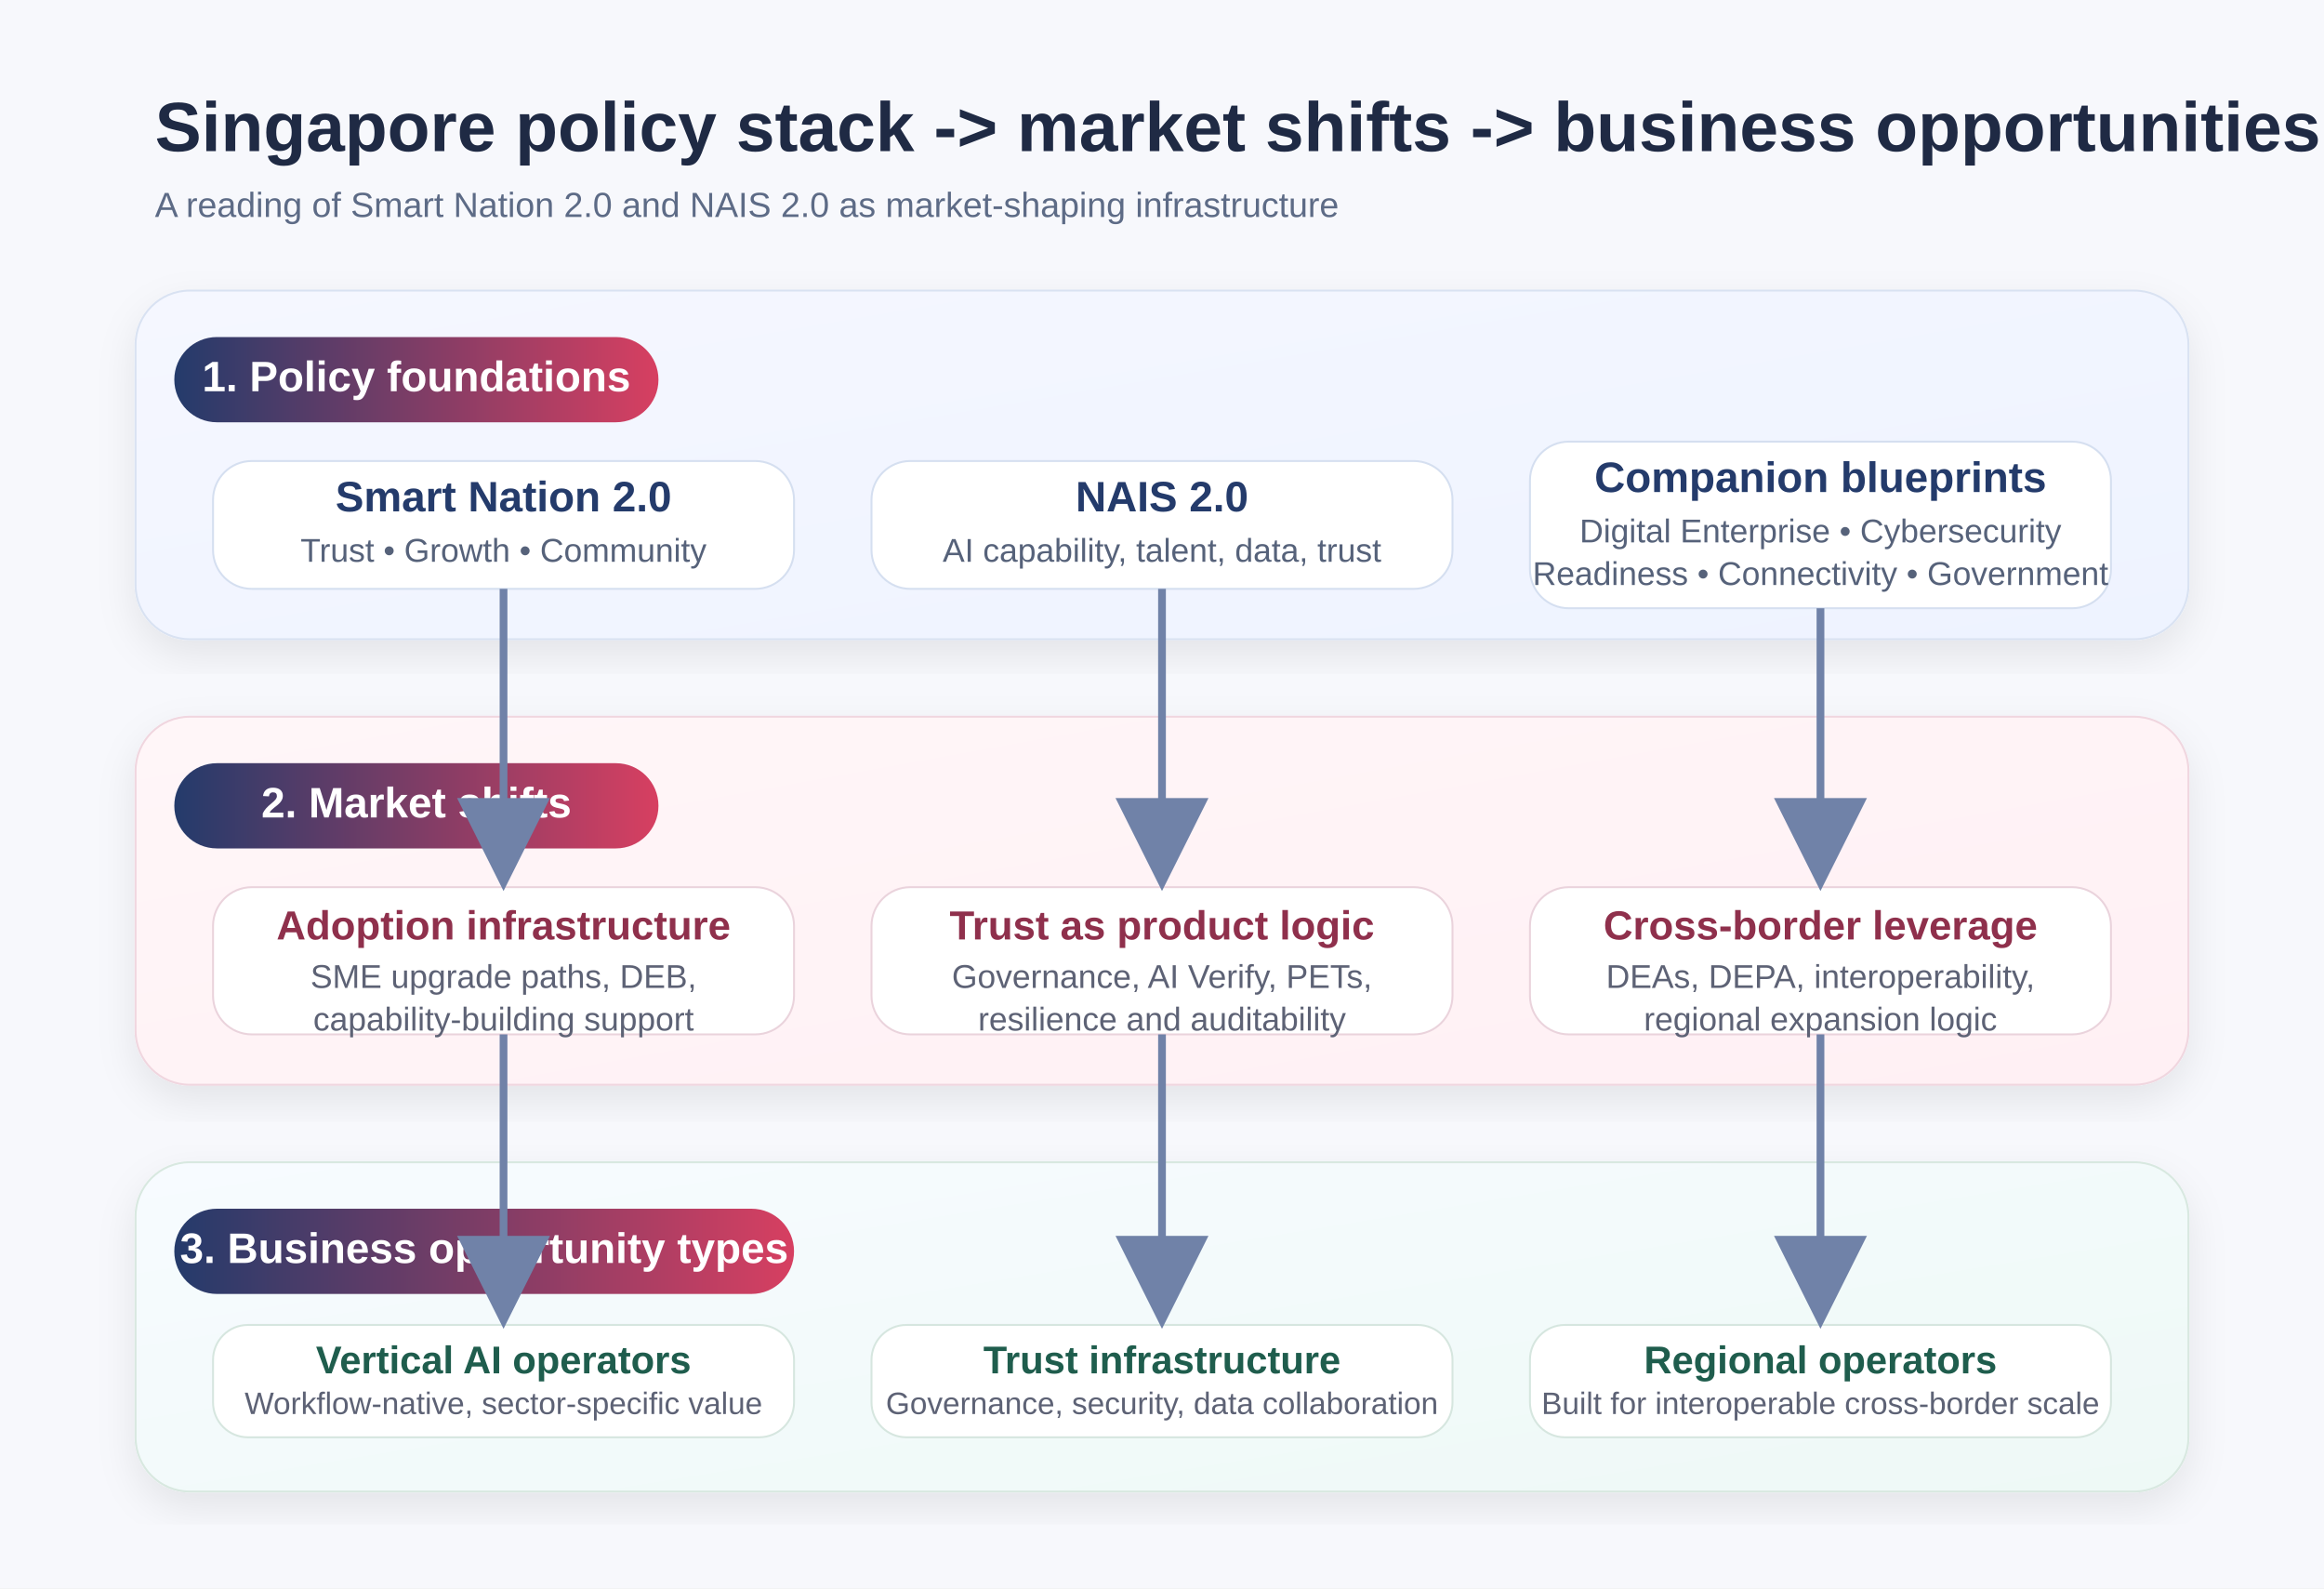
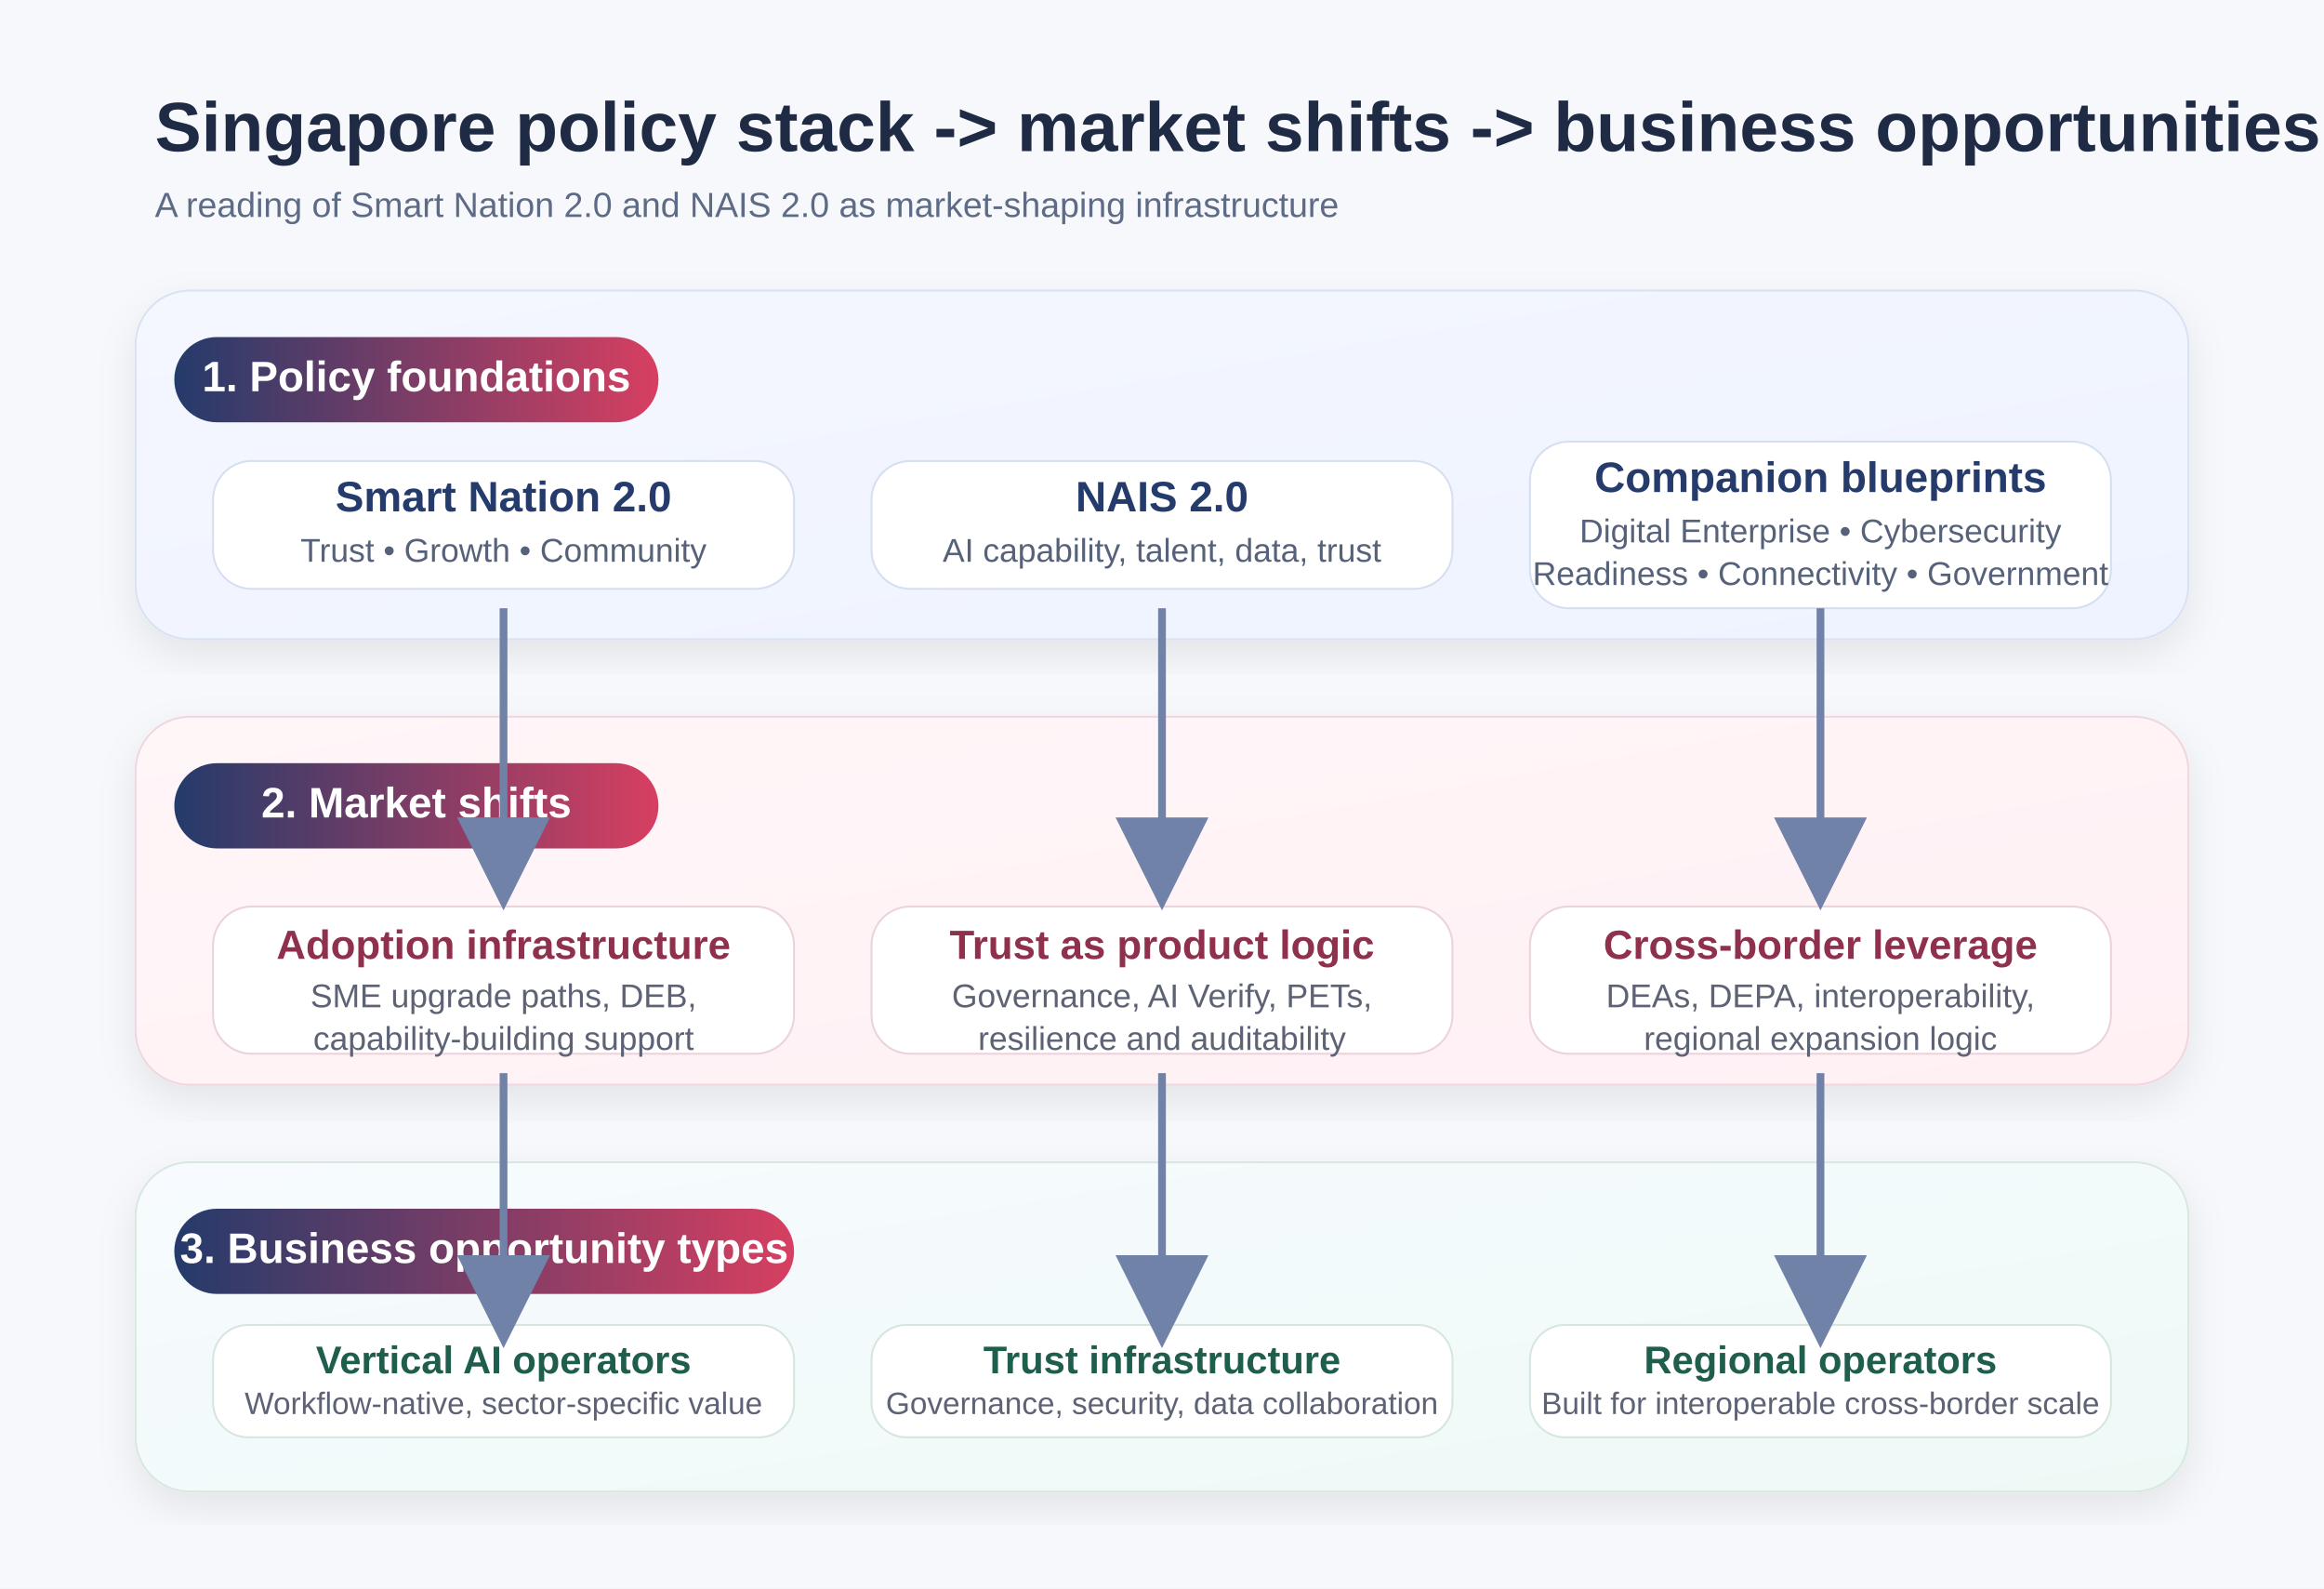
<svg xmlns="http://www.w3.org/2000/svg" width="1200" height="820" viewBox="0 0 1200 820" role="img" aria-labelledby="title desc">
  <defs>
    <linearGradient id="headerGrad" x1="0" y1="0" x2="1" y2="0">
      <stop offset="0%" stop-color="#243b6b" />
      <stop offset="100%" stop-color="#d73f61" />
    </linearGradient>
    <linearGradient id="policyGrad" x1="0" y1="0" x2="1" y2="1">
      <stop offset="0%" stop-color="#f5f7ff" />
      <stop offset="100%" stop-color="#eef3ff" />
    </linearGradient>
    <linearGradient id="marketGrad" x1="0" y1="0" x2="1" y2="1">
      <stop offset="0%" stop-color="#fff6f8" />
      <stop offset="100%" stop-color="#fff0f4" />
    </linearGradient>
    <linearGradient id="bizGrad" x1="0" y1="0" x2="1" y2="1">
      <stop offset="0%" stop-color="#f7fbff" />
      <stop offset="100%" stop-color="#eef9f6" />
    </linearGradient>
    <filter id="shadow" x="-10%" y="-10%" width="120%" height="120%">
      <feDropShadow dx="0" dy="8" stdDeviation="10" flood-color="#000000" flood-opacity="0.08" />
    </filter>
    <marker id="arrow" markerWidth="12" markerHeight="12" refX="9" refY="6" orient="auto">
      <path d="M0,0 L12,6 L0,12 z" fill="#7082a8" />
    </marker>
  </defs>
  <rect x="0" y="0" width="1200" height="820" fill="#f7f8fc" />
  <text x="80" y="78" font-family="Arial, Inter, sans-serif" font-size="36" font-weight="700" fill="#1f2a44">Singapore policy stack -&gt; market shifts -&gt; business opportunities</text>
  <text x="80" y="112" font-family="Arial, Inter, sans-serif" font-size="18" fill="#5d6b86">A reading of Smart Nation 2.0 and NAIS 2.0 as market-shaping infrastructure</text>
  <rect x="70" y="150" width="1060" height="180" rx="28" fill="url(#policyGrad)" stroke="#d9e2f2" filter="url(#shadow)" />
  <rect x="90" y="174" width="250" height="44" rx="22" fill="url(#headerGrad)" />
  <text x="215" y="202" text-anchor="middle" font-family="Arial, Inter, sans-serif" font-size="22" font-weight="700" fill="#ffffff">1. Policy foundations</text>
  <rect x="110" y="238" width="300" height="66" rx="20" fill="#ffffff" stroke="#d5dff0" />
  <text x="260" y="264" text-anchor="middle" font-family="Arial, Inter, sans-serif" font-size="22" font-weight="700" fill="#243b6b">Smart Nation 2.0</text>
  <text x="260" y="290" text-anchor="middle" font-family="Arial, Inter, sans-serif" font-size="17" fill="#56627a">Trust • Growth • Community</text>
  <rect x="450" y="238" width="300" height="66" rx="20" fill="#ffffff" stroke="#d5dff0" />
  <text x="600" y="264" text-anchor="middle" font-family="Arial, Inter, sans-serif" font-size="22" font-weight="700" fill="#243b6b">NAIS 2.0</text>
  <text x="600" y="290" text-anchor="middle" font-family="Arial, Inter, sans-serif" font-size="17" fill="#56627a">AI capability, talent, data, trust</text>
  <rect x="790" y="228" width="300" height="86" rx="20" fill="#ffffff" stroke="#d5dff0" />
  <text x="940" y="254" text-anchor="middle" font-family="Arial, Inter, sans-serif" font-size="22" font-weight="700" fill="#243b6b">Companion blueprints</text>
  <text x="940" y="280" text-anchor="middle" font-family="Arial, Inter, sans-serif" font-size="17" fill="#56627a">Digital Enterprise • Cybersecurity</text>
  <text x="940" y="302" text-anchor="middle" font-family="Arial, Inter, sans-serif" font-size="17" fill="#56627a">Readiness • Connectivity • Government</text>
  <rect x="70" y="370" width="1060" height="190" rx="28" fill="url(#marketGrad)" stroke="#f0d6df" filter="url(#shadow)" />
  <rect x="90" y="394" width="250" height="44" rx="22" fill="url(#headerGrad)" />
  <text x="215" y="422" text-anchor="middle" font-family="Arial, Inter, sans-serif" font-size="22" font-weight="700" fill="#ffffff">2. Market shifts</text>
-   <rect x="110" y="458" width="300" height="76" rx="20" fill="#ffffff" stroke="#ead3dc" />
-   <text x="260" y="485" text-anchor="middle" font-family="Arial, Inter, sans-serif" font-size="21" font-weight="700" fill="#8f304c">Adoption infrastructure</text>
-   <text x="260" y="510" text-anchor="middle" font-family="Arial, Inter, sans-serif" font-size="17" fill="#5d6275">SME upgrade paths, DEB,</text>
-   <text x="260" y="532" text-anchor="middle" font-family="Arial, Inter, sans-serif" font-size="17" fill="#5d6275">capability-building support</text>
-   <rect x="450" y="458" width="300" height="76" rx="20" fill="#ffffff" stroke="#ead3dc" />
-   <text x="600" y="485" text-anchor="middle" font-family="Arial, Inter, sans-serif" font-size="21" font-weight="700" fill="#8f304c">Trust as product logic</text>
-   <text x="600" y="510" text-anchor="middle" font-family="Arial, Inter, sans-serif" font-size="17" fill="#5d6275">Governance, AI Verify, PETs,</text>
-   <text x="600" y="532" text-anchor="middle" font-family="Arial, Inter, sans-serif" font-size="17" fill="#5d6275">resilience and auditability</text>
-   <rect x="790" y="458" width="300" height="76" rx="20" fill="#ffffff" stroke="#ead3dc" />
-   <text x="940" y="485" text-anchor="middle" font-family="Arial, Inter, sans-serif" font-size="21" font-weight="700" fill="#8f304c">Cross-border leverage</text>
-   <text x="940" y="510" text-anchor="middle" font-family="Arial, Inter, sans-serif" font-size="17" fill="#5d6275">DEAs, DEPA, interoperability,</text>
-   <text x="940" y="532" text-anchor="middle" font-family="Arial, Inter, sans-serif" font-size="17" fill="#5d6275">regional expansion logic</text>
+   <rect x="110" y="468" width="300" height="76" rx="20" fill="#ffffff" stroke="#ead3dc" />
+   <text x="260" y="495" text-anchor="middle" font-family="Arial, Inter, sans-serif" font-size="21" font-weight="700" fill="#8f304c">Adoption infrastructure</text>
+   <text x="260" y="520" text-anchor="middle" font-family="Arial, Inter, sans-serif" font-size="17" fill="#5d6275">SME upgrade paths, DEB,</text>
+   <text x="260" y="542" text-anchor="middle" font-family="Arial, Inter, sans-serif" font-size="17" fill="#5d6275">capability-building support</text>
+   <rect x="450" y="468" width="300" height="76" rx="20" fill="#ffffff" stroke="#ead3dc" />
+   <text x="600" y="495" text-anchor="middle" font-family="Arial, Inter, sans-serif" font-size="21" font-weight="700" fill="#8f304c">Trust as product logic</text>
+   <text x="600" y="520" text-anchor="middle" font-family="Arial, Inter, sans-serif" font-size="17" fill="#5d6275">Governance, AI Verify, PETs,</text>
+   <text x="600" y="542" text-anchor="middle" font-family="Arial, Inter, sans-serif" font-size="17" fill="#5d6275">resilience and auditability</text>
+   <rect x="790" y="468" width="300" height="76" rx="20" fill="#ffffff" stroke="#ead3dc" />
+   <text x="940" y="495" text-anchor="middle" font-family="Arial, Inter, sans-serif" font-size="21" font-weight="700" fill="#8f304c">Cross-border leverage</text>
+   <text x="940" y="520" text-anchor="middle" font-family="Arial, Inter, sans-serif" font-size="17" fill="#5d6275">DEAs, DEPA, interoperability,</text>
+   <text x="940" y="542" text-anchor="middle" font-family="Arial, Inter, sans-serif" font-size="17" fill="#5d6275">regional expansion logic</text>
  <rect x="70" y="600" width="1060" height="170" rx="28" fill="url(#bizGrad)" stroke="#d8e8e0" filter="url(#shadow)" />
  <rect x="90" y="624" width="320" height="44" rx="22" fill="url(#headerGrad)" />
  <text x="250" y="652" text-anchor="middle" font-family="Arial, Inter, sans-serif" font-size="22" font-weight="700" fill="#ffffff">3. Business opportunity types</text>
  <rect x="110" y="684" width="300" height="58" rx="18" fill="#ffffff" stroke="#d6e6df" />
  <text x="260" y="709" text-anchor="middle" font-family="Arial, Inter, sans-serif" font-size="20" font-weight="700" fill="#1f5d4d">Vertical AI operators</text>
  <text x="260" y="730" text-anchor="middle" font-family="Arial, Inter, sans-serif" font-size="16" fill="#5d6275">Workflow-native, sector-specific value</text>
  <rect x="450" y="684" width="300" height="58" rx="18" fill="#ffffff" stroke="#d6e6df" />
  <text x="600" y="709" text-anchor="middle" font-family="Arial, Inter, sans-serif" font-size="20" font-weight="700" fill="#1f5d4d">Trust infrastructure</text>
  <text x="600" y="730" text-anchor="middle" font-family="Arial, Inter, sans-serif" font-size="16" fill="#5d6275">Governance, security, data collaboration</text>
  <rect x="790" y="684" width="300" height="58" rx="18" fill="#ffffff" stroke="#d6e6df" />
  <text x="940" y="709" text-anchor="middle" font-family="Arial, Inter, sans-serif" font-size="20" font-weight="700" fill="#1f5d4d">Regional operators</text>
  <text x="940" y="730" text-anchor="middle" font-family="Arial, Inter, sans-serif" font-size="16" fill="#5d6275">Built for interoperable cross-border scale</text>
-   <line x1="260" y1="304" x2="260" y2="448" stroke="#7082a8" stroke-width="4" marker-end="url(#arrow)" />
-   <line x1="600" y1="304" x2="600" y2="448" stroke="#7082a8" stroke-width="4" marker-end="url(#arrow)" />
-   <line x1="940" y1="314" x2="940" y2="448" stroke="#7082a8" stroke-width="4" marker-end="url(#arrow)" />
-   <line x1="260" y1="534" x2="260" y2="674" stroke="#7082a8" stroke-width="4" marker-end="url(#arrow)" />
-   <line x1="600" y1="534" x2="600" y2="674" stroke="#7082a8" stroke-width="4" marker-end="url(#arrow)" />
-   <line x1="940" y1="534" x2="940" y2="674" stroke="#7082a8" stroke-width="4" marker-end="url(#arrow)" />
+   <line x1="260" y1="314" x2="260" y2="458" stroke="#7082a8" stroke-width="4" marker-end="url(#arrow)" />
+   <line x1="600" y1="314" x2="600" y2="458" stroke="#7082a8" stroke-width="4" marker-end="url(#arrow)" />
+   <line x1="940" y1="314" x2="940" y2="458" stroke="#7082a8" stroke-width="4" marker-end="url(#arrow)" />
+   <line x1="260" y1="554" x2="260" y2="684" stroke="#7082a8" stroke-width="4" marker-end="url(#arrow)" />
+   <line x1="600" y1="554" x2="600" y2="684" stroke="#7082a8" stroke-width="4" marker-end="url(#arrow)" />
+   <line x1="940" y1="554" x2="940" y2="684" stroke="#7082a8" stroke-width="4" marker-end="url(#arrow)" />
</svg>
